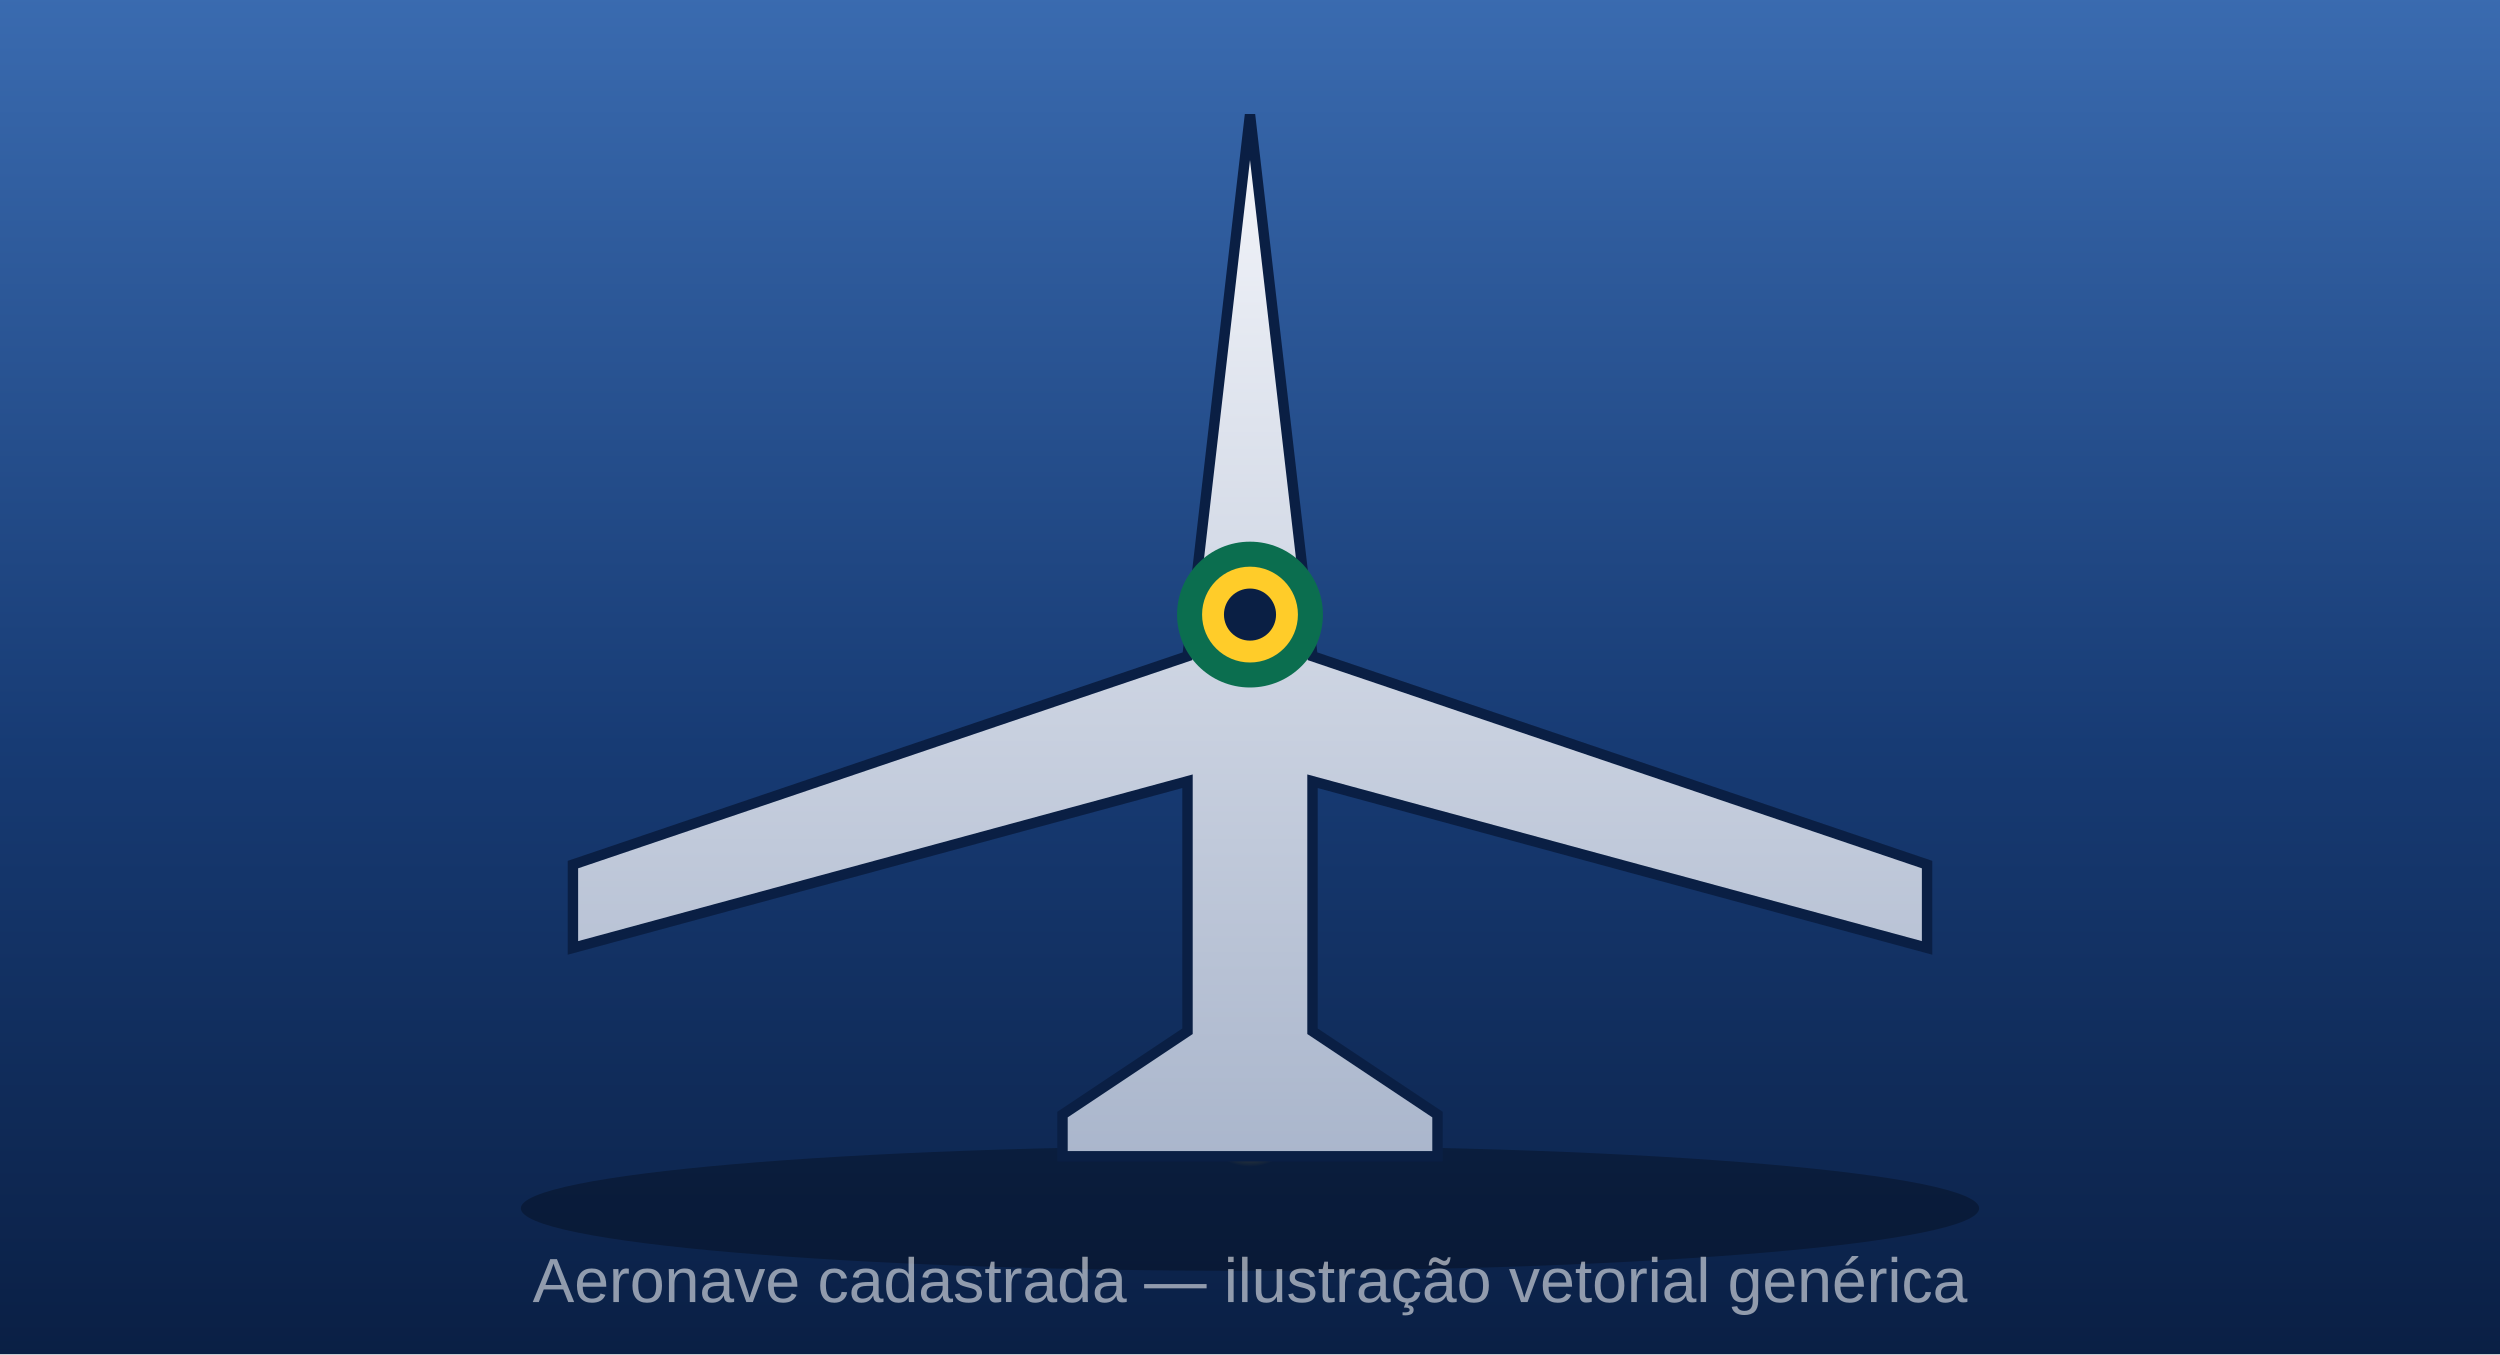
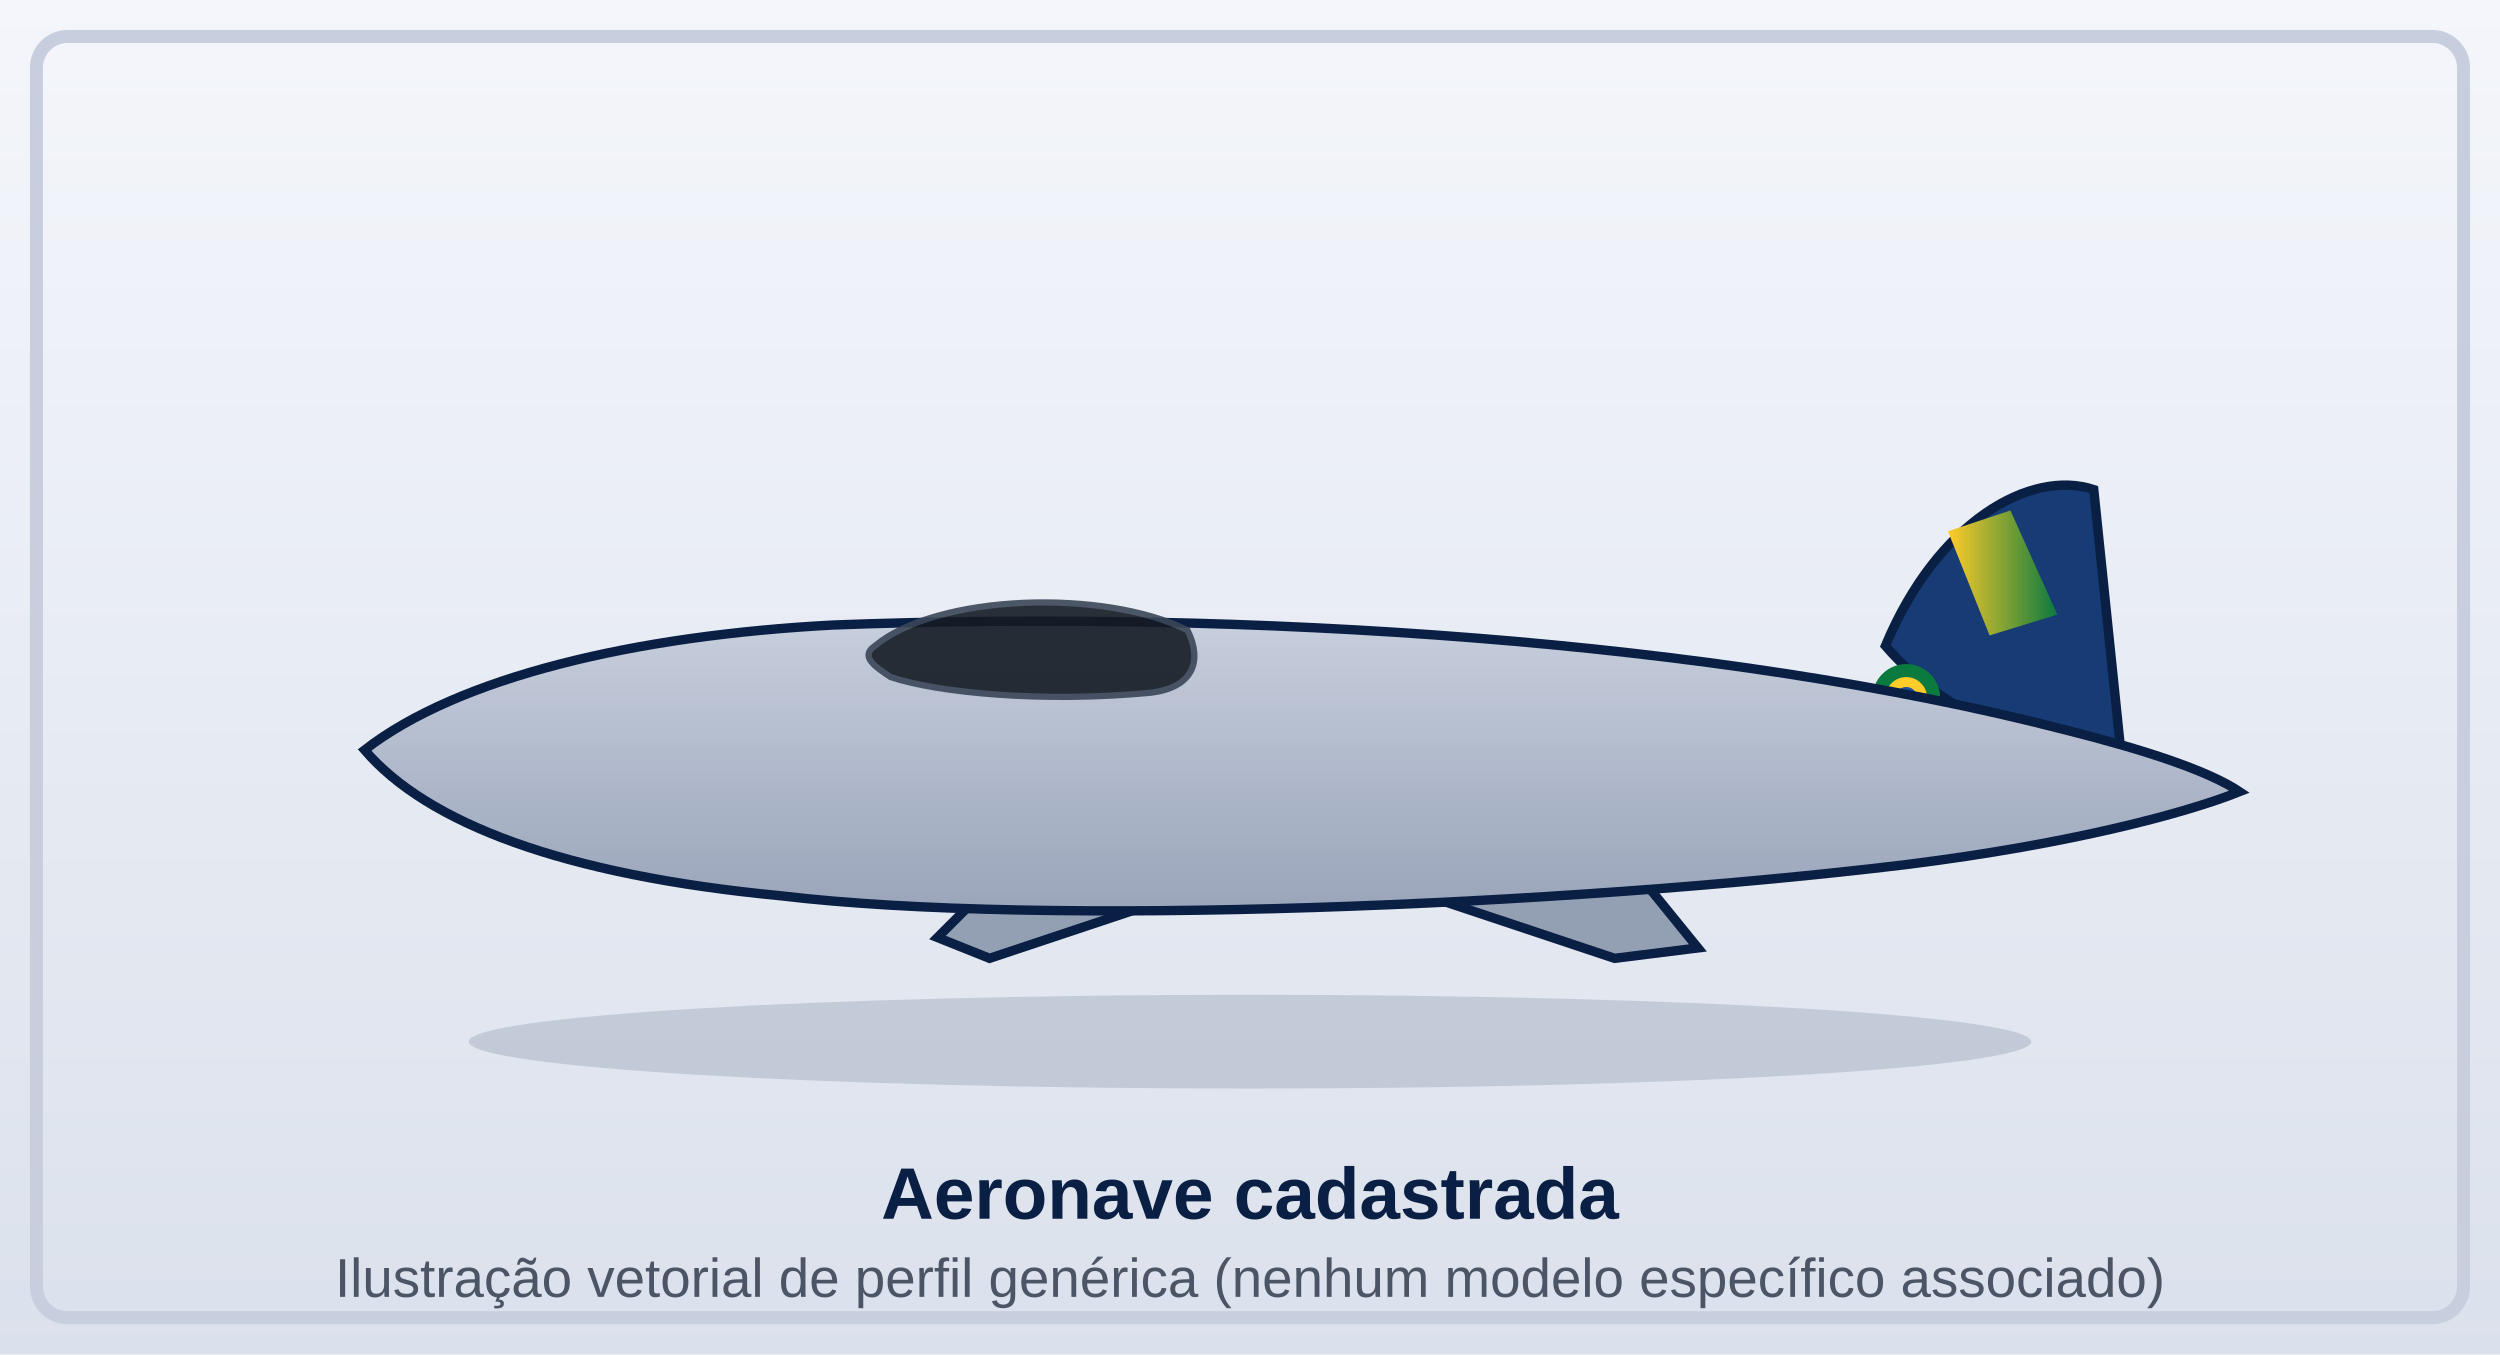
<svg xmlns="http://www.w3.org/2000/svg" viewBox="0 0 480 260">
  <defs>
-     <linearGradient id="sky" x1="0" y1="0" x2="0" y2="1">
-       <stop offset="0%" stop-color="#3a6bb0" />
-       <stop offset="55%" stop-color="#173b74" />
-       <stop offset="100%" stop-color="#0a1f44" />
+     <linearGradient id="mat" x1="0" y1="0" x2="0" y2="1">
+       <stop offset="0%" stop-color="#f4f6fb" />
+       <stop offset="100%" stop-color="#dbe1ec" />
    </linearGradient>
-     <linearGradient id="metal" x1="0" y1="0" x2="0" y2="1">
-       <stop offset="0%" stop-color="#f4f6fb" />
-       <stop offset="100%" stop-color="#aab6cc" />
+     <linearGradient id="body" x1="0" y1="0" x2="0" y2="1">
+       <stop offset="0%" stop-color="#c7cedd" />
+       <stop offset="100%" stop-color="#9aa5ba" />
    </linearGradient>
-     <radialGradient id="glow" cx="50%" cy="50%" r="50%">
-       <stop offset="0%" stop-color="#ffcc29" stop-opacity="0.9" />
-       <stop offset="100%" stop-color="#ffcc29" stop-opacity="0" />
-     </radialGradient>
+     <linearGradient id="stripe" x1="0" y1="0" x2="1" y2="0">
+       <stop offset="0%" stop-color="#ffcc29" />
+       <stop offset="100%" stop-color="#0b7a3f" />
+     </linearGradient>
  </defs>
-   <rect width="480" height="260" fill="url(#sky)" />
-   <ellipse cx="240" cy="232" rx="140" ry="12" fill="#000" opacity="0.28" />
-   <circle cx="240" cy="214" r="10" fill="url(#glow)">
-     <animate attributeName="r" values="8;14;8" dur="0.9s" repeatCount="indefinite" />
-   </circle>
-   <g transform="translate(40 6) scale(2)" fill="url(#metal)" stroke="#0a1f44" stroke-width="1">
-     <path d="M100 8 L106 60 L165 80 L165 88 L106 72 L106 96 L118 104 L118 108 L82 108 L82 104 L94 96 L94 72 L35 88 L35 80 L94 60 Z" />
-     <g stroke="none">
-       <circle cx="100" cy="56" r="7" fill="#0b6e4f" />
-       <circle cx="100" cy="56" r="4.6" fill="#ffcc29" />
-       <circle cx="100" cy="56" r="2.5" fill="#0a1f44" />
-     </g>
-   </g>
-   <text x="240" y="250" text-anchor="middle" font-family="Segoe UI, Arial, sans-serif" font-size="12" fill="#ffffff" opacity="0.55">Aeronave cadastrada — ilustração vetorial genérica</text>
+   <rect width="480" height="260" fill="url(#mat)" />
+   <rect x="7" y="7" width="466" height="246" rx="6" fill="none" stroke="#c7cedd" stroke-width="2.5" />
+   <ellipse cx="240" cy="200" rx="150" ry="9" fill="#0a1f44" opacity="0.14" />
+   <path d="M210,150 L300,150 L326,182 L310,184 L250,164 L190,184 L180,180 Z" fill="#93a0b4" stroke="#0a1f44" stroke-width="1.8" />
+   <path d="M362,124 C372,100 390,90 402,94 L408,152 C393,144 374,138 362,124 Z" fill="#173b74" stroke="#0a1f44" stroke-width="1.8" />
+   <path d="M374,102 L386,98 L395,118 L382,122 Z" fill="url(#stripe)" />
+   <circle cx="366" cy="134" r="6.5" fill="#0b7a3f" />
+   <circle cx="366" cy="134" r="4.0" fill="#ffcc29" />
+   <circle cx="366" cy="134" r="2.1" fill="#1c4f9c" />
+   <path d="M70,144 C88,130 122,122 160,120 C240,117 330,123 396,140            C412,144 424,148 430,152 C420,156 398,162 366,166            C300,174 200,178 150,172 C108,168 82,158 70,144 Z" fill="url(#body)" stroke="#0a1f44" stroke-width="1.8" />
+   <path d="M168,124 C180,114 212,113 228,121 C231,127 229,132 221,133 C200,135 180,133 171,130 C168,128 165,126 168,124 Z" fill="#141b24" opacity="0.9" stroke="#3a4658" stroke-width="1.2" />
+   <text x="240" y="234" text-anchor="middle" font-family="Segoe UI, Arial, sans-serif" font-size="14" font-weight="700" fill="#0a1f44">Aeronave cadastrada</text>
+   <text x="240" y="249" text-anchor="middle" font-family="Segoe UI, Arial, sans-serif" font-size="10.5" fill="#4b5566">Ilustração vetorial de perfil genérica (nenhum modelo específico associado)</text>
</svg>
